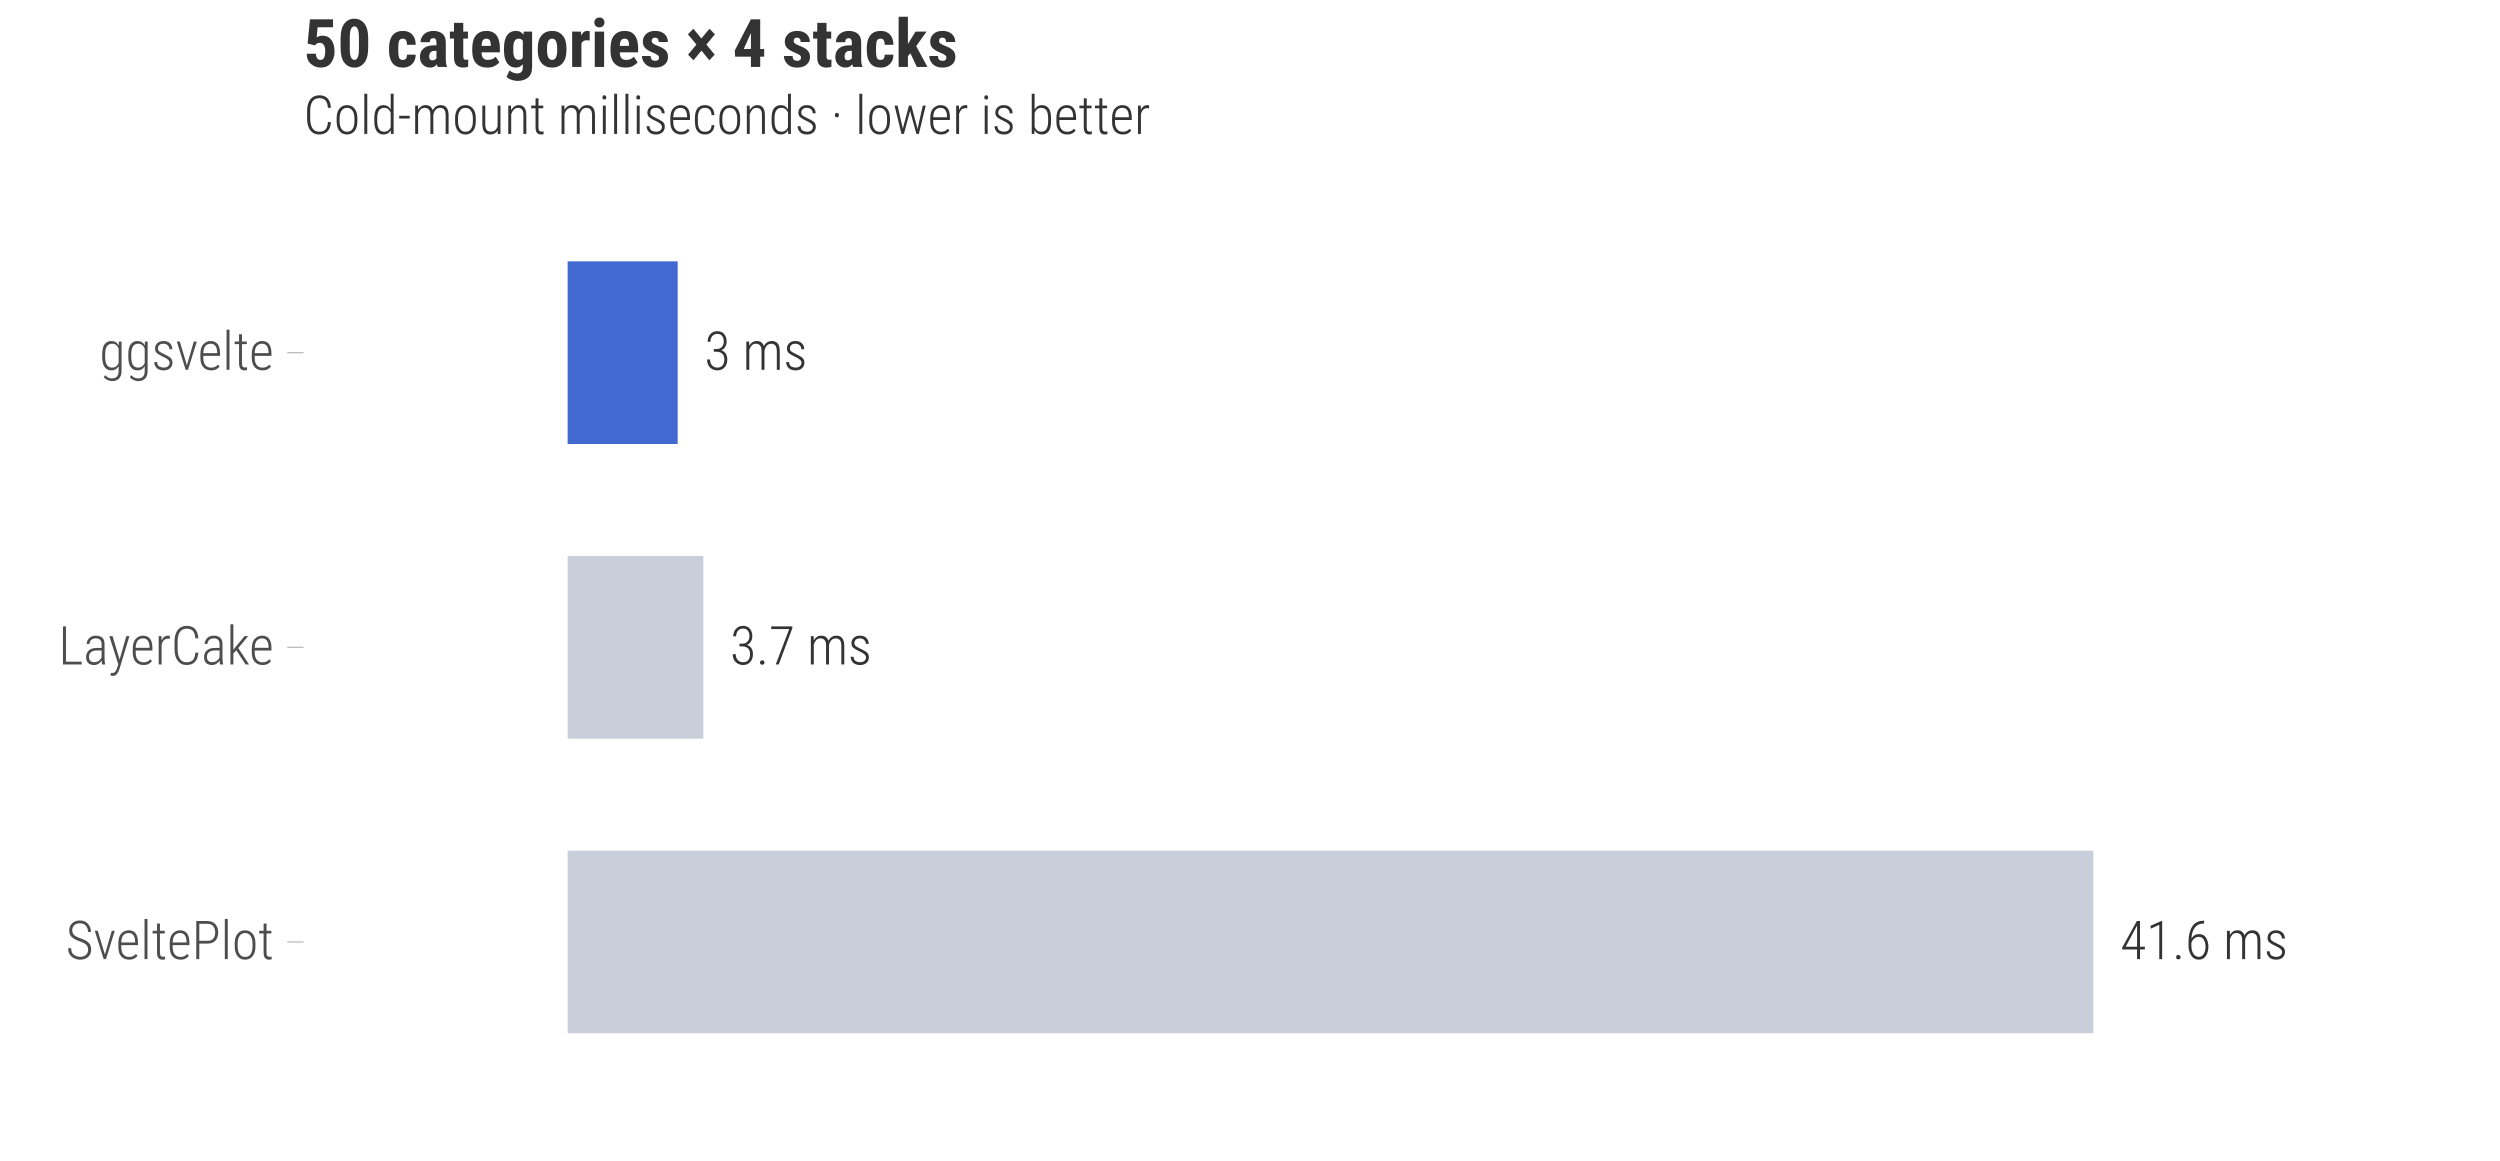
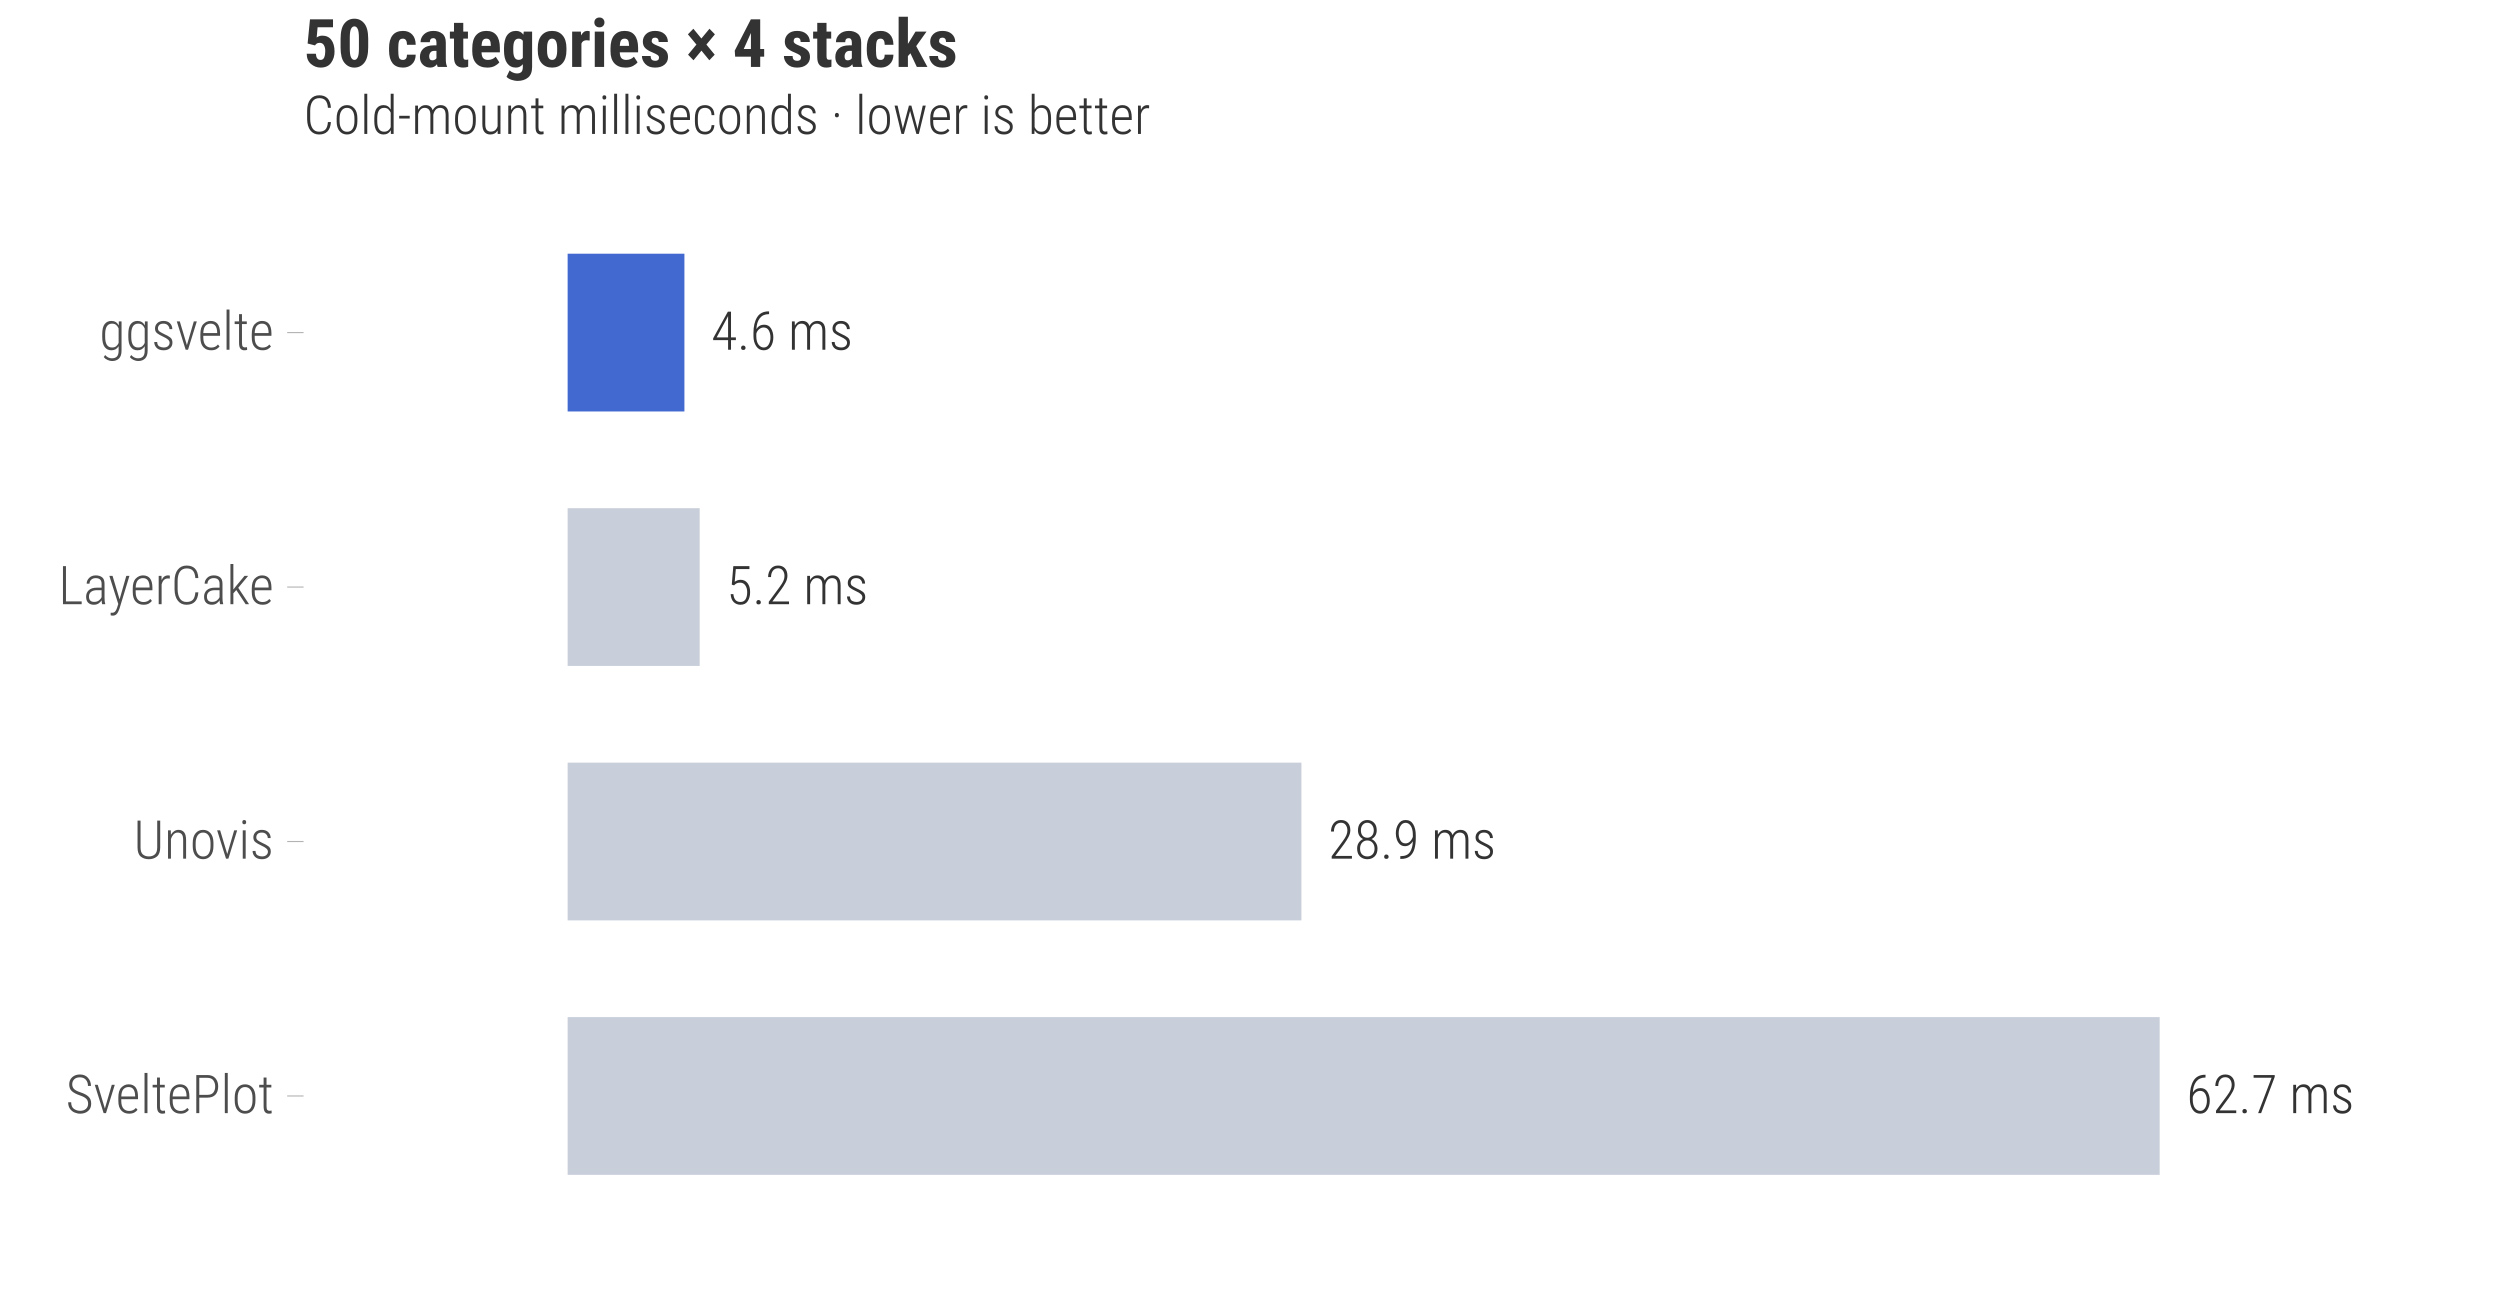
- <svg xmlns="http://www.w3.org/2000/svg" width="560" height="260" viewBox="0 0 560 260" role="img" aria-label="Bar chart of cold-mount time for a stacked bar chart of 50 categories by 4 stacks: ggsvelte 3 ms, LayerCake 3.7 ms, SveltePlot 41.6 ms. Lower is better." class="gg-plot" font-family="&quot;Roboto Condensed&quot;, &quot;Arial Narrow&quot;, Arial, sans-serif" font-size="11" font-weight="300" text-rendering="optimizeLegibility" shape-rendering="geometricPrecision">
-   <rect class="gg-paper" width="560" height="260" fill="var(--gg-paper, #ffffff)" />
+ <svg xmlns="http://www.w3.org/2000/svg" width="560" height="290" viewBox="0 0 560 290" role="img" aria-label="Bar chart of cold-mount time for a stacked bar chart of 50 categories by 4 stacks: ggsvelte 4.6 ms, LayerCake 5.2 ms, Unovis 28.9 ms, SveltePlot 62.7 ms. Lower is better." class="gg-plot" font-family="&quot;Roboto Condensed&quot;, &quot;Arial Narrow&quot;, Arial, sans-serif" font-size="11" font-weight="300" text-rendering="optimizeLegibility" shape-rendering="geometricPrecision">
+   <rect class="gg-paper" width="560" height="290" fill="var(--gg-paper, #ffffff)" />
  <text class="gg-title" x="68" y="15" font-size="15" font-weight="700" fill="var(--gg-ink, #333333)">50 categories × 4 stacks</text>
  <text class="gg-subtitle" x="68" y="30" font-size="12" font-weight="300" fill="var(--gg-ink, #333333)">Cold-mount milliseconds · lower is better</text>
  <defs>
    <clipPath id="gg-clip-0">
-       <rect width="488" height="198" />
+       <rect width="488" height="228" />
    </clipPath>
  </defs>
  <g class="gg-panel" data-panel="0" transform="translate(68,46)">
-     <rect class="gg-panel-background" width="488" height="198" fill="var(--gg-panel, #ffffff)" />
+     <rect class="gg-panel-background" width="488" height="228" fill="var(--gg-panel, #ffffff)" />
    <g class="gg-grid" stroke="var(--gg-grid, transparent)" stroke-width="0.25" vector-effect="non-scaling-stroke">
-       <line x1="59.15" y1="0" x2="59.15" y2="198" />
-       <line x1="141.31" y1="0" x2="141.31" y2="198" />
-       <line x1="223.46" y1="0" x2="223.46" y2="198" />
-       <line x1="305.62" y1="0" x2="305.62" y2="198" />
-       <line x1="387.77" y1="0" x2="387.77" y2="198" />
-       <line x1="469.93" y1="0" x2="469.93" y2="198" />
-       <line x1="0" y1="165" x2="488" y2="165" />
-       <line x1="0" y1="99" x2="488" y2="99" />
-       <line x1="0" y1="33" x2="488" y2="33" />
+       <line x1="59.15" y1="0" x2="59.15" y2="228" />
+       <line x1="172.9" y1="0" x2="172.9" y2="228" />
+       <line x1="286.66" y1="0" x2="286.66" y2="228" />
+       <line x1="400.41" y1="0" x2="400.41" y2="228" />
+       <line x1="0" y1="199.5" x2="488" y2="199.5" />
+       <line x1="0" y1="142.5" x2="488" y2="142.5" />
+       <line x1="0" y1="85.5" x2="488" y2="85.5" />
+       <line x1="0" y1="28.5" x2="488" y2="28.5" />
    </g>
    <g class="gg-marks" clip-path="url(#gg-clip-0)">
      <g class="gg-batch gg-rects" data-layer="0">
-         <rect x="59.15" y="12.54" width="24.65" height="40.92" fill="#4269d0" />
-         <rect x="59.15" y="78.54" width="30.4" height="40.92" fill="#c9cfda" />
-         <rect x="59.15" y="144.54" width="341.76" height="40.92" fill="#c9cfda" />
+         <rect x="59.15" y="10.83" width="26.16" height="35.34" fill="#4269d0" />
+         <rect x="59.15" y="67.83" width="29.58" height="35.34" fill="#c9cfda" />
+         <rect x="59.15" y="124.83" width="164.37" height="35.34" fill="#c9cfda" />
+         <rect x="59.15" y="181.83" width="356.62" height="35.34" fill="#c9cfda" />
      </g>
      <g class="gg-batch gg-glyphs" data-layer="1" font-size="12" text-anchor="start">
-         <text x="89.8" y="33" dy="0.32em" fill="var(--gg-ink, #333333)">3 ms</text>
-         <text x="95.55" y="99" dy="0.32em" fill="var(--gg-ink, #333333)">3.7 ms</text>
-         <text x="406.92" y="165" dy="0.32em" fill="var(--gg-ink, #333333)">41.6 ms</text>
+         <text x="91.31" y="28.5" dy="0.32em" fill="var(--gg-ink, #333333)">4.6 ms</text>
+         <text x="94.73" y="85.5" dy="0.32em" fill="var(--gg-ink, #333333)">5.2 ms</text>
+         <text x="229.52" y="142.5" dy="0.32em" fill="var(--gg-ink, #333333)">28.9 ms</text>
+         <text x="421.77" y="199.5" dy="0.32em" fill="var(--gg-ink, #333333)">62.7 ms</text>
      </g>
    </g>
-     <rect class="gg-panel-border" width="488" height="198" fill="none" stroke="var(--gg-panelBorder, transparent)" stroke-width="0.5" vector-effect="non-scaling-stroke" />
+     <rect class="gg-panel-border" width="488" height="228" fill="none" stroke="var(--gg-panelBorder, transparent)" stroke-width="0.5" vector-effect="non-scaling-stroke" />
  </g>
  <g class="gg-axis gg-axis-y" transform="translate(68,46)">
-     <g class="gg-tick" transform="translate(0,165)">
+     <g class="gg-tick" transform="translate(0,199.5)">
      <line x2="-3.67" stroke="var(--gg-tickColor, #b3b3b3)" stroke-width="0.25" vector-effect="non-scaling-stroke" />
      <text x="-6.67" dy="0.32em" text-anchor="end" fill="var(--gg-axisText, #4d4d4d)" font-size="12" font-weight="300">SveltePlot</text>
    </g>
-     <g class="gg-tick" transform="translate(0,99)">
+     <g class="gg-tick" transform="translate(0,142.5)">
+       <line x2="-3.67" stroke="var(--gg-tickColor, #b3b3b3)" stroke-width="0.25" vector-effect="non-scaling-stroke" />
+       <text x="-6.67" dy="0.32em" text-anchor="end" fill="var(--gg-axisText, #4d4d4d)" font-size="12" font-weight="300">Unovis</text>
+     </g>
+     <g class="gg-tick" transform="translate(0,85.5)">
      <line x2="-3.67" stroke="var(--gg-tickColor, #b3b3b3)" stroke-width="0.25" vector-effect="non-scaling-stroke" />
      <text x="-6.67" dy="0.32em" text-anchor="end" fill="var(--gg-axisText, #4d4d4d)" font-size="12" font-weight="300">LayerCake</text>
    </g>
-     <g class="gg-tick" transform="translate(0,33)">
+     <g class="gg-tick" transform="translate(0,28.5)">
      <line x2="-3.67" stroke="var(--gg-tickColor, #b3b3b3)" stroke-width="0.25" vector-effect="non-scaling-stroke" />
      <text x="-6.67" dy="0.32em" text-anchor="end" fill="var(--gg-axisText, #4d4d4d)" font-size="12" font-weight="300">ggsvelte</text>
    </g>
  </g>
</svg>
